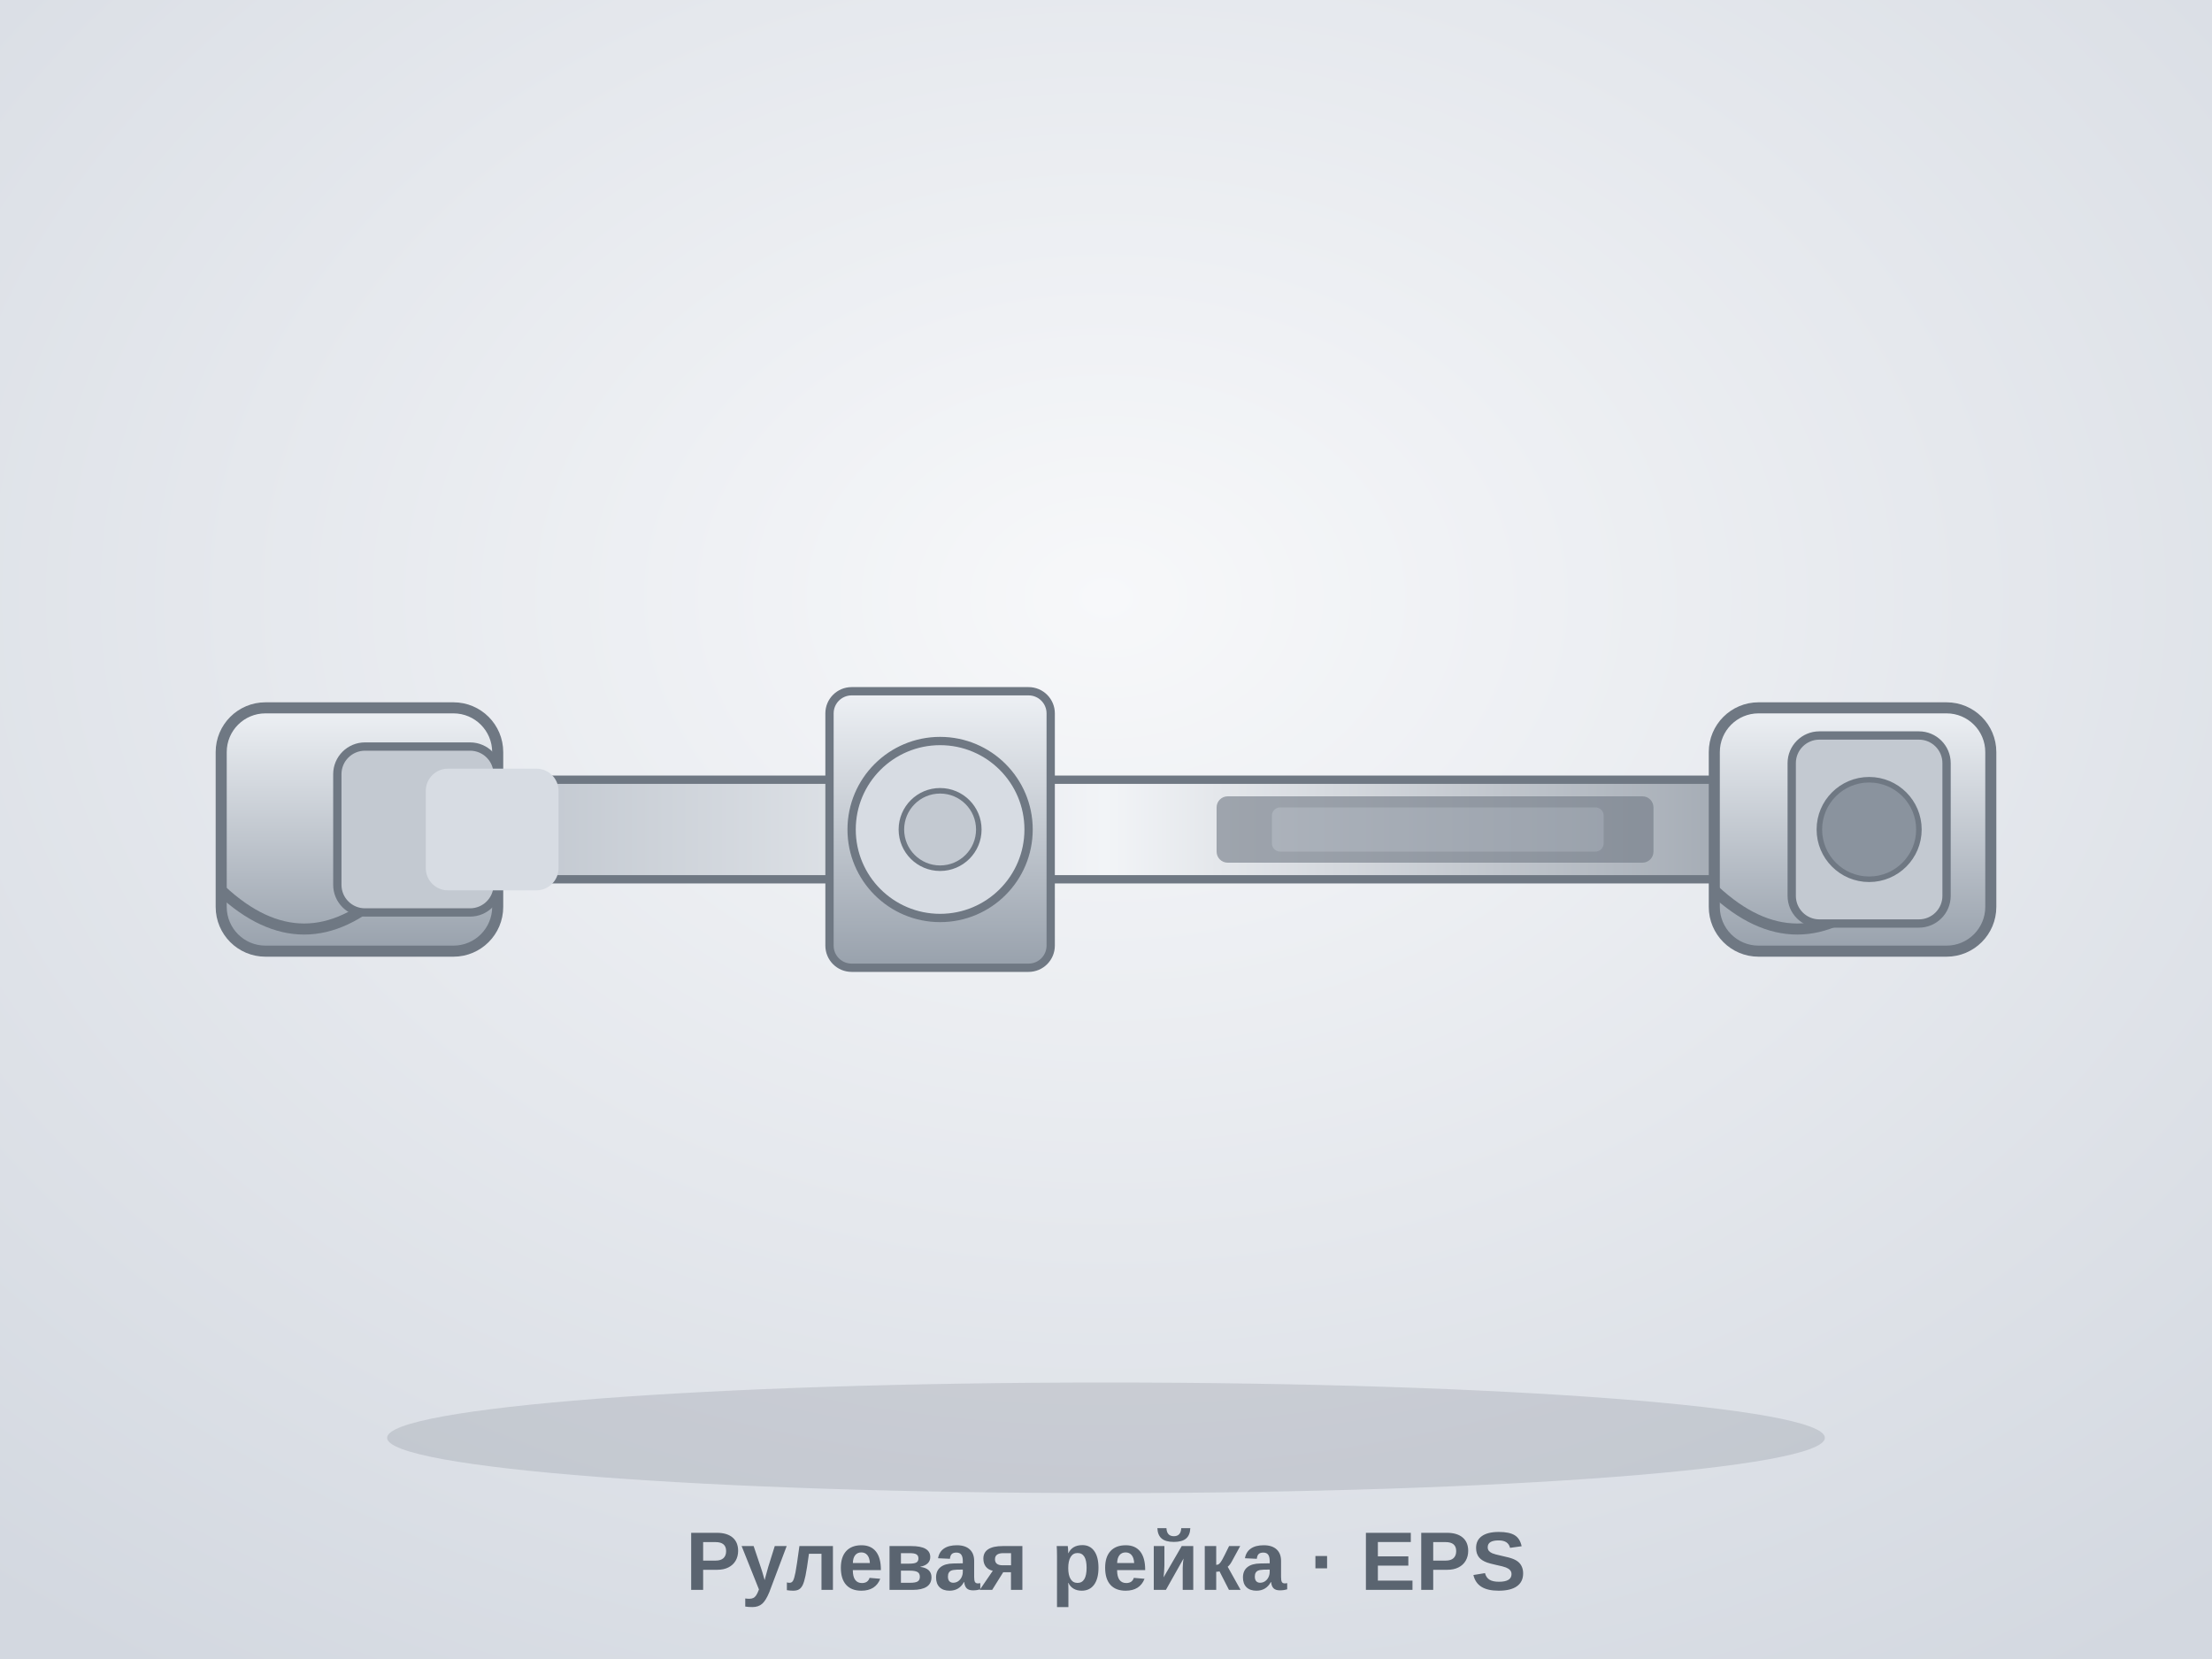
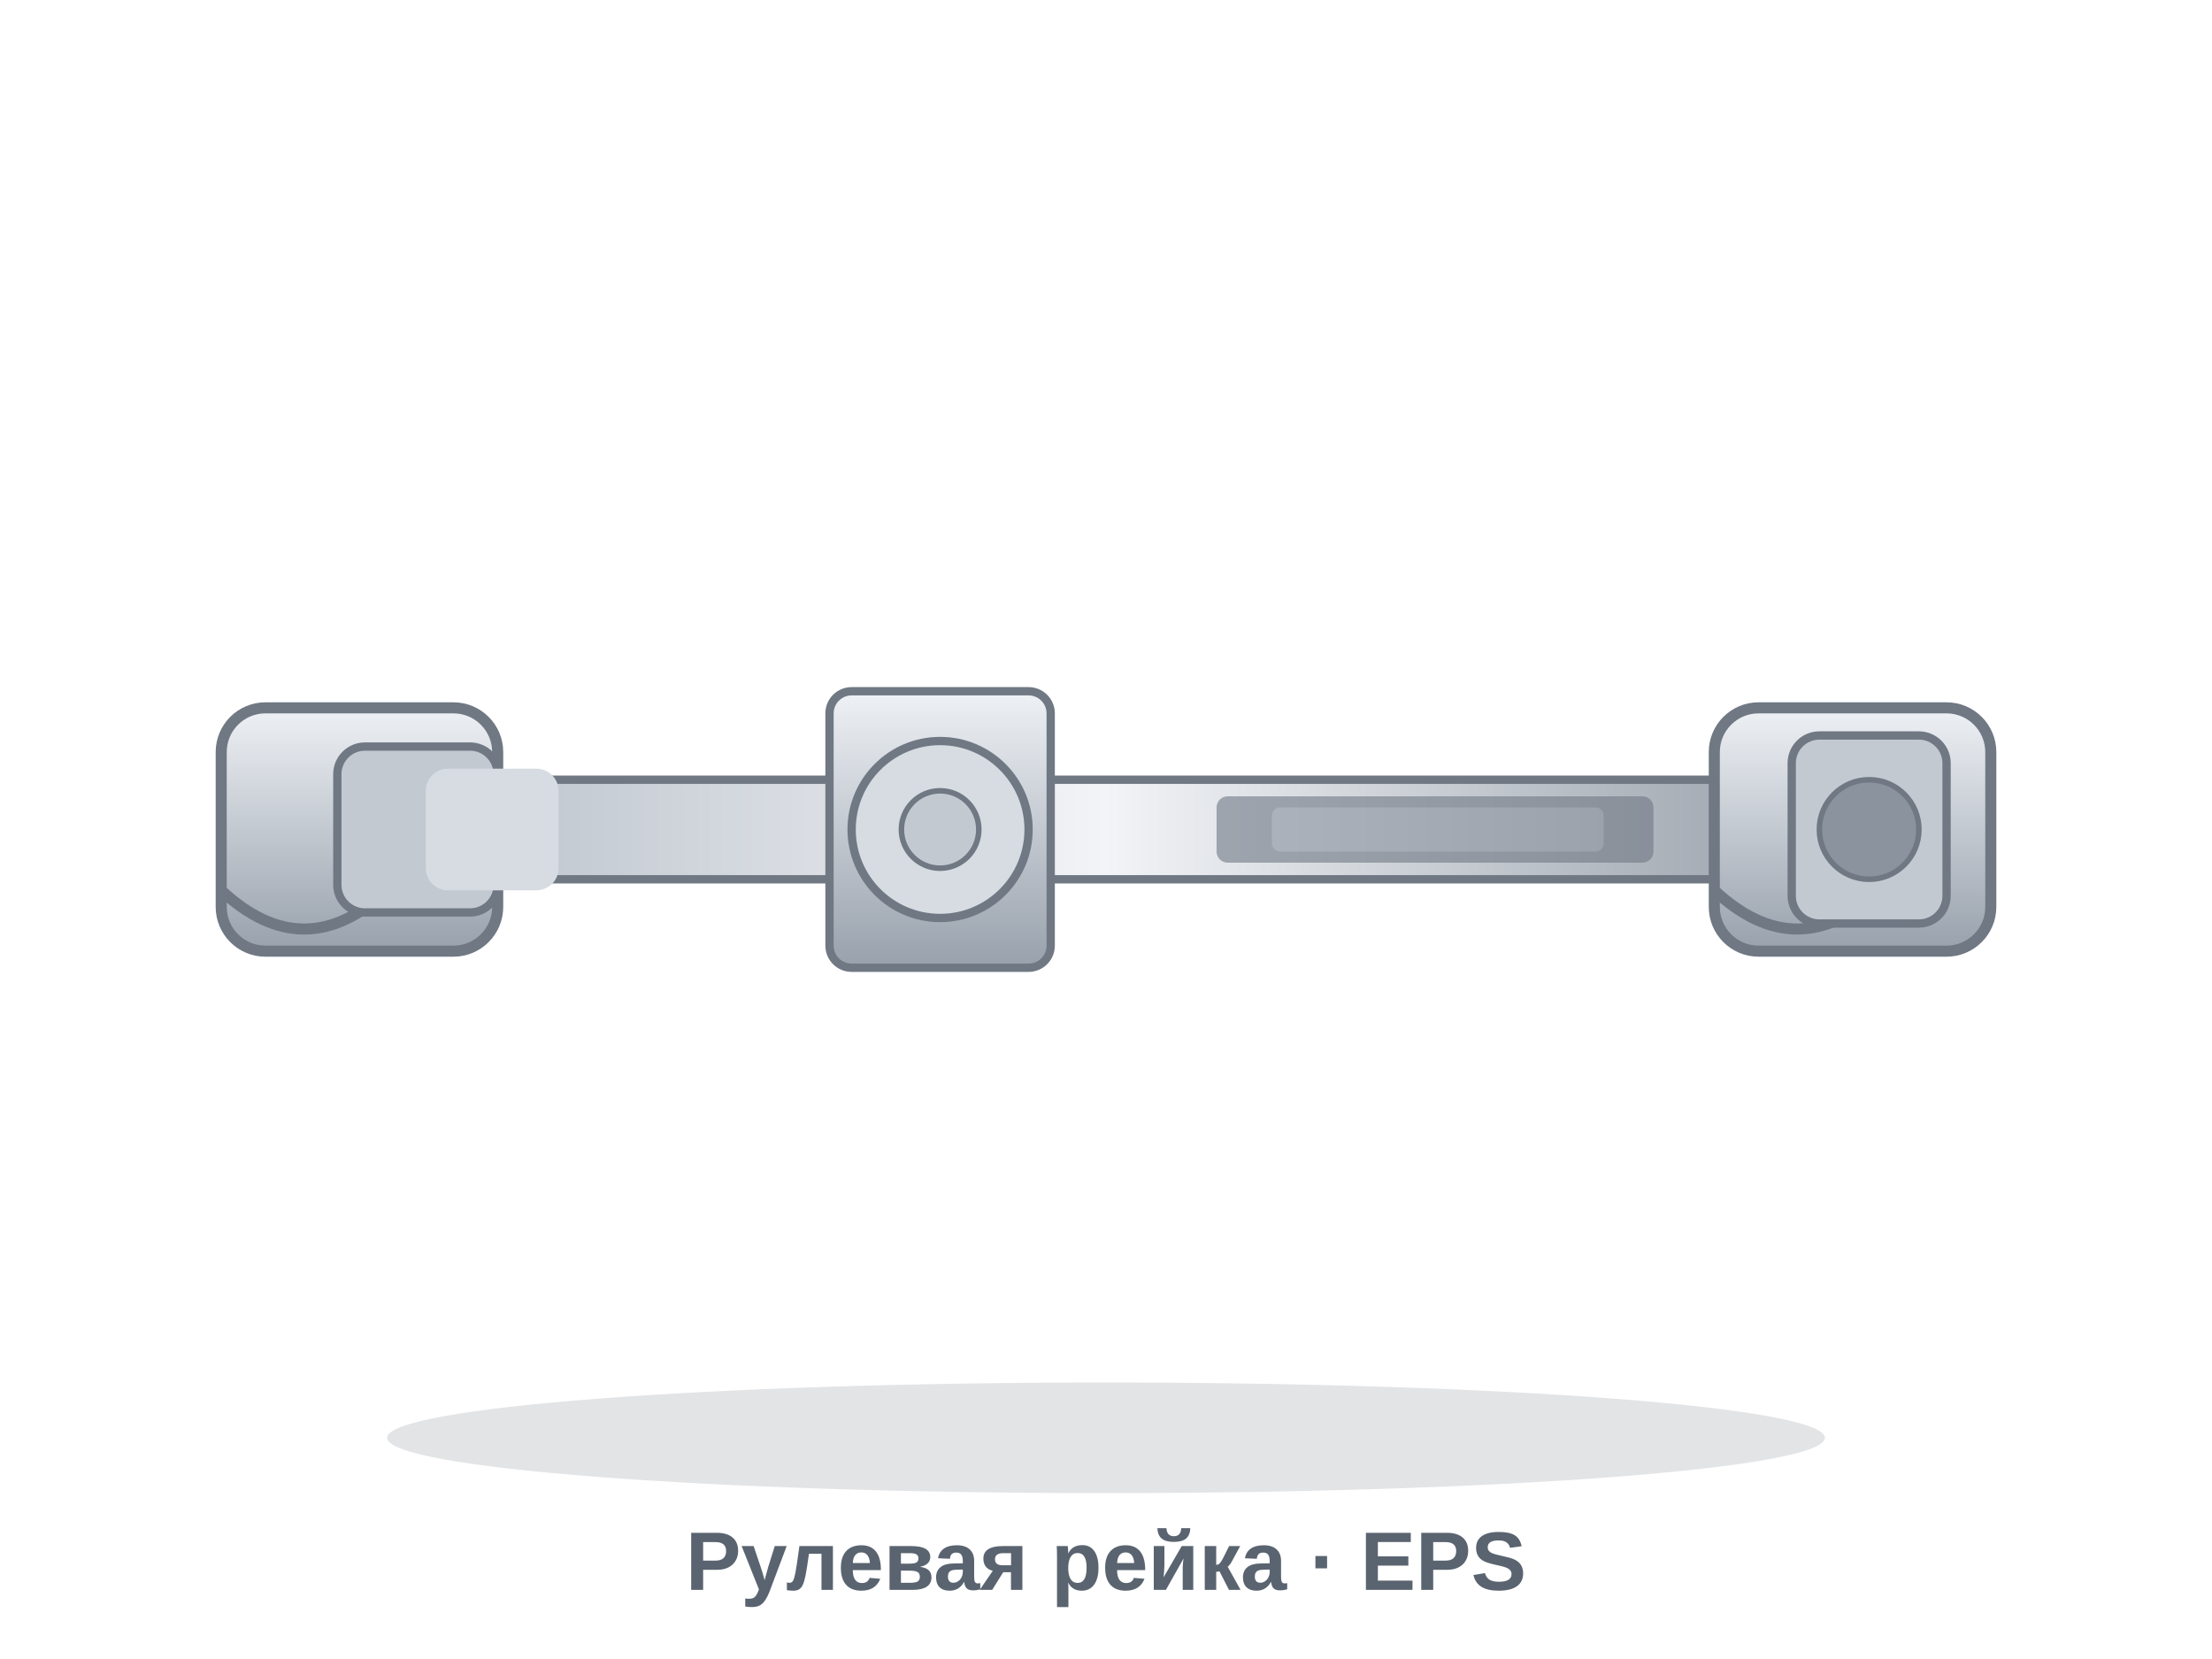
<svg xmlns="http://www.w3.org/2000/svg" viewBox="0 0 800 600">
  <defs>
    <radialGradient id="bg" cx="50%" cy="36%" r="78%">
      <stop offset="0%" stop-color="#f7f8fa" />
      <stop offset="100%" stop-color="#d3d8e0" />
    </radialGradient>
    <linearGradient id="body" x1="0" y1="0" x2="0" y2="1">
      <stop offset="0%" stop-color="#eef1f5" />
      <stop offset="100%" stop-color="#98a1ac" />
    </linearGradient>
    <linearGradient id="rod" x1="0" y1="0" x2="1" y2="0">
      <stop offset="0%" stop-color="#aeb6c0" />
      <stop offset="50%" stop-color="#f2f4f7" />
      <stop offset="100%" stop-color="#8a939e" />
    </linearGradient>
  </defs>
-   <rect width="800" height="600" fill="url(#bg)" />
  <ellipse cx="400" cy="520" rx="260" ry="20" fill="rgba(20,30,45,.12)" />
  <g transform="translate(400 300)">
    <rect x="-300" y="-18" width="600" height="36" rx="18" fill="url(#rod)" stroke="#6f7883" stroke-width="3" />
    <rect x="-320" y="-44" width="100" height="88" rx="16" fill="url(#body)" stroke="#6f7883" stroke-width="4" />
    <path d="M-320 22 Q-290 50 -260 22" stroke="#6f7883" stroke-width="4" fill="none" />
    <rect x="-278" y="-30" width="58" height="60" rx="10" fill="#c3c9d1" stroke="#6f7883" stroke-width="3" />
    <rect x="-246" y="-22" width="48" height="44" rx="8" fill="#d7dce3" />
    <rect x="220" y="-44" width="100" height="88" rx="16" fill="url(#body)" stroke="#6f7883" stroke-width="4" />
    <path d="M220 22 Q250 50 280 22" stroke="#6f7883" stroke-width="4" fill="none" />
    <rect x="248" y="-34" width="56" height="68" rx="10" fill="#c3c9d1" stroke="#6f7883" stroke-width="3" />
    <circle cx="276" cy="0" r="18" fill="#8a939e" stroke="#6f7883" stroke-width="2" />
    <rect x="-100" y="-50" width="80" height="100" rx="8" fill="url(#body)" stroke="#6f7883" stroke-width="3" />
    <circle cx="-60" cy="0" r="32" fill="#d7dce3" stroke="#6f7883" stroke-width="3" />
    <circle cx="-60" cy="0" r="14" fill="#c3c9d1" stroke="#6f7883" stroke-width="2" />
    <g opacity=".6">
      <rect x="40" y="-12" width="158" height="24" rx="4" fill="#6f7883" />
      <rect x="60" y="-8" width="120" height="16" rx="3" fill="#8a939e" />
    </g>
  </g>
  <text x="400" y="575" font-family="Arial, sans-serif" font-size="30" font-weight="700" fill="#5a6470" text-anchor="middle">Рулевая рейка · EPS</text>
</svg>
